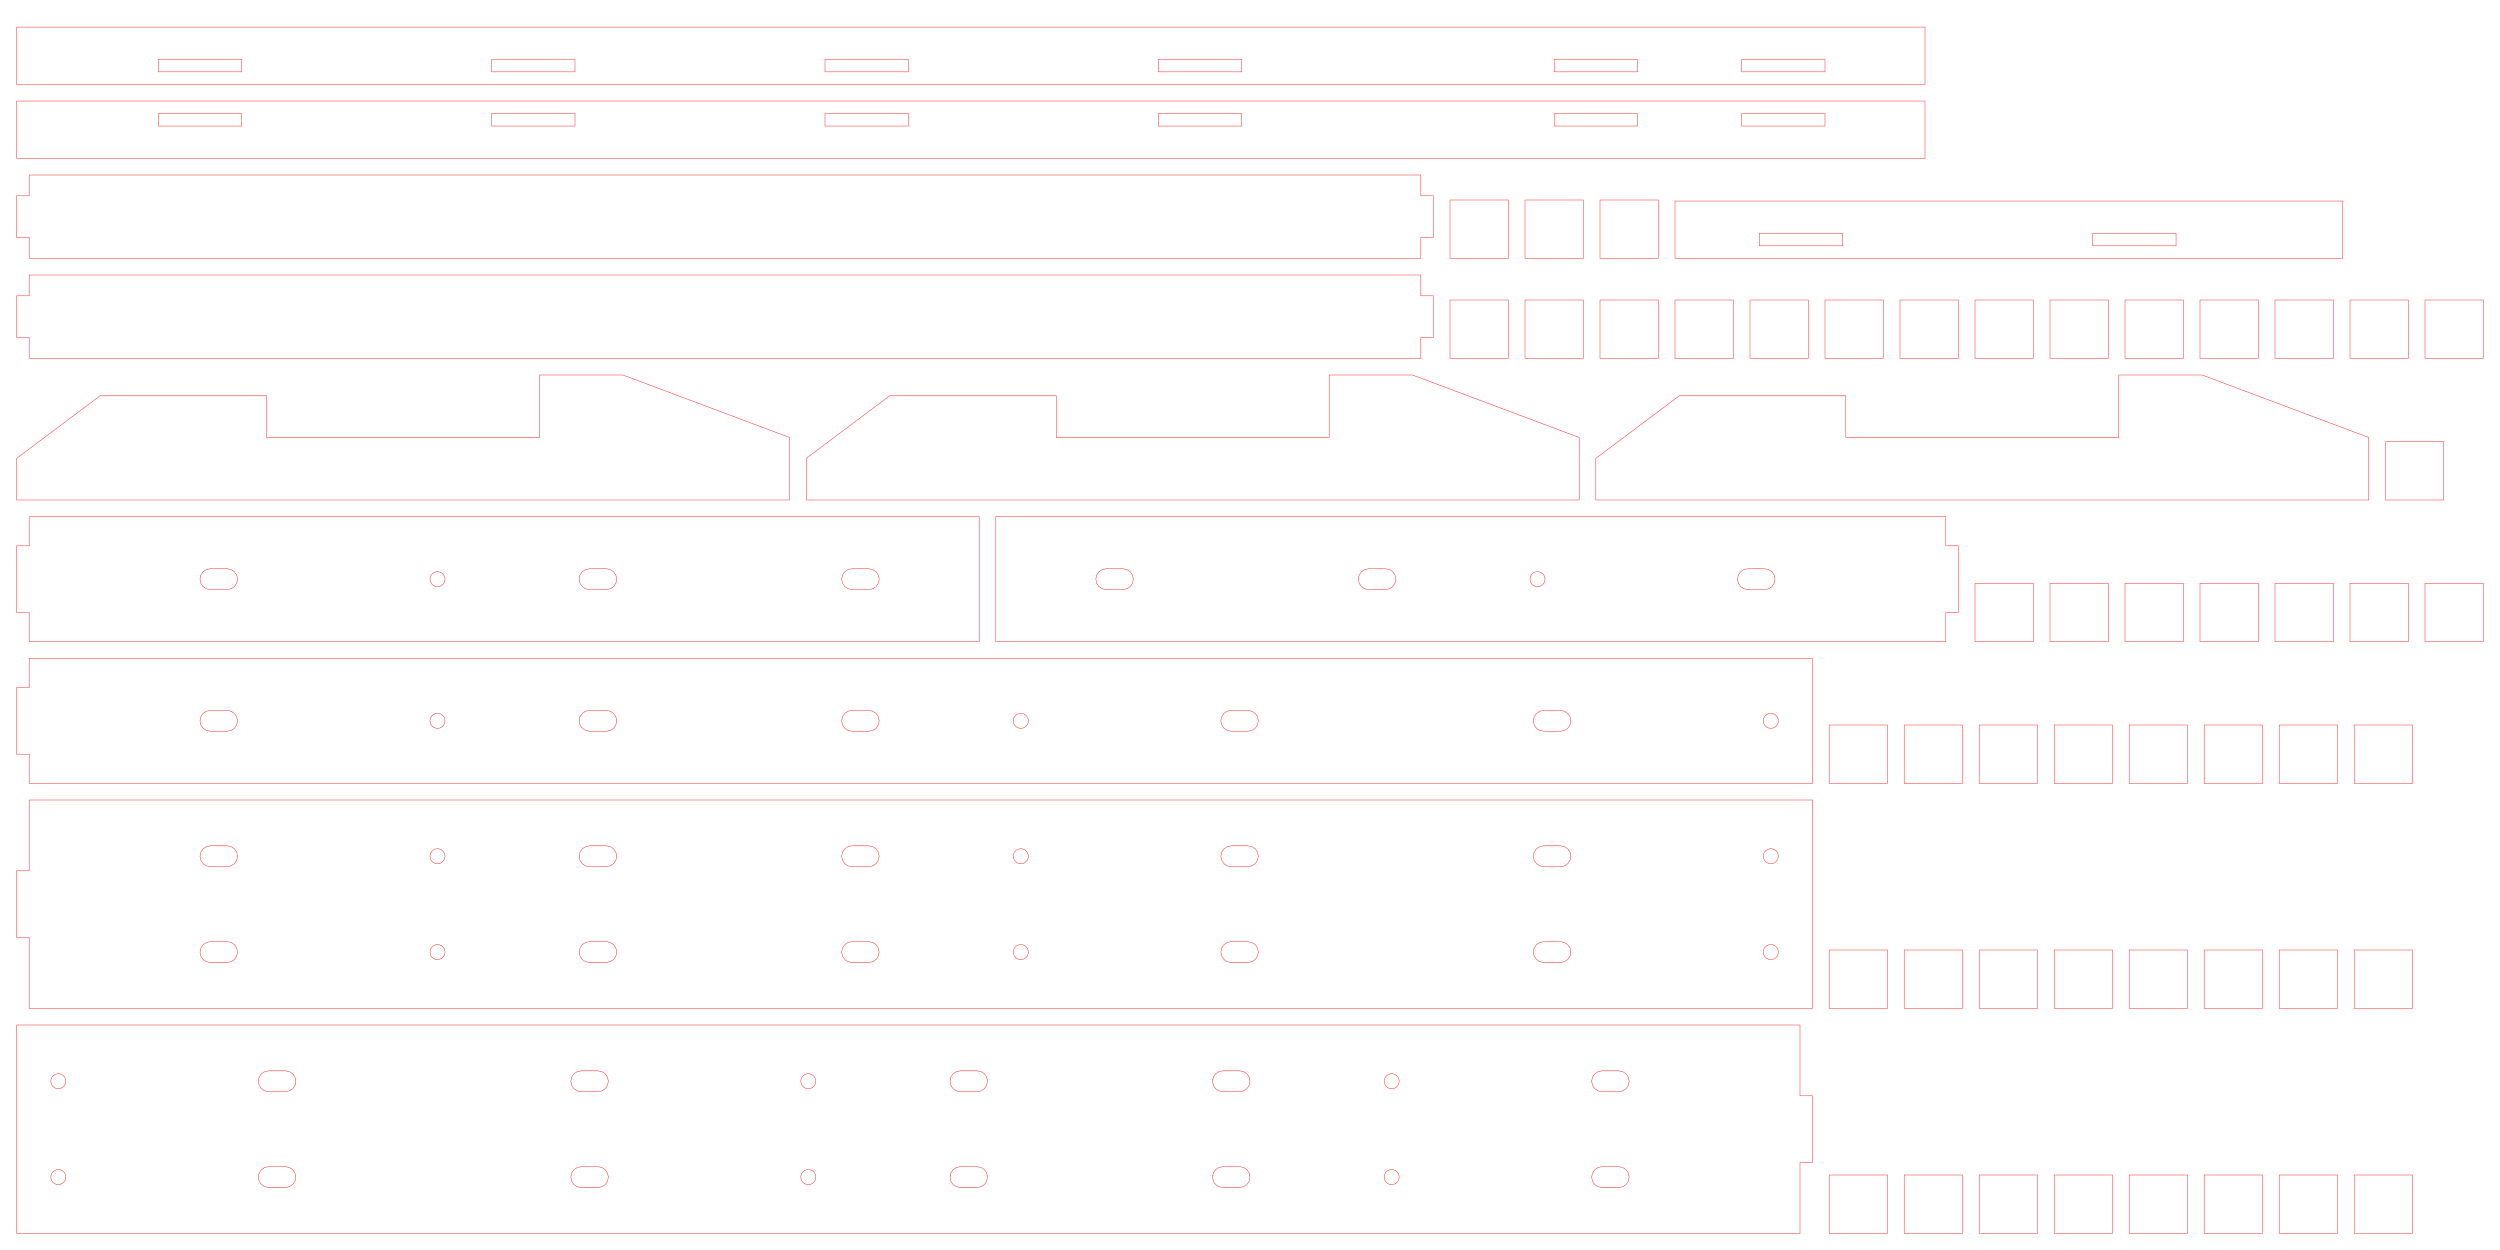
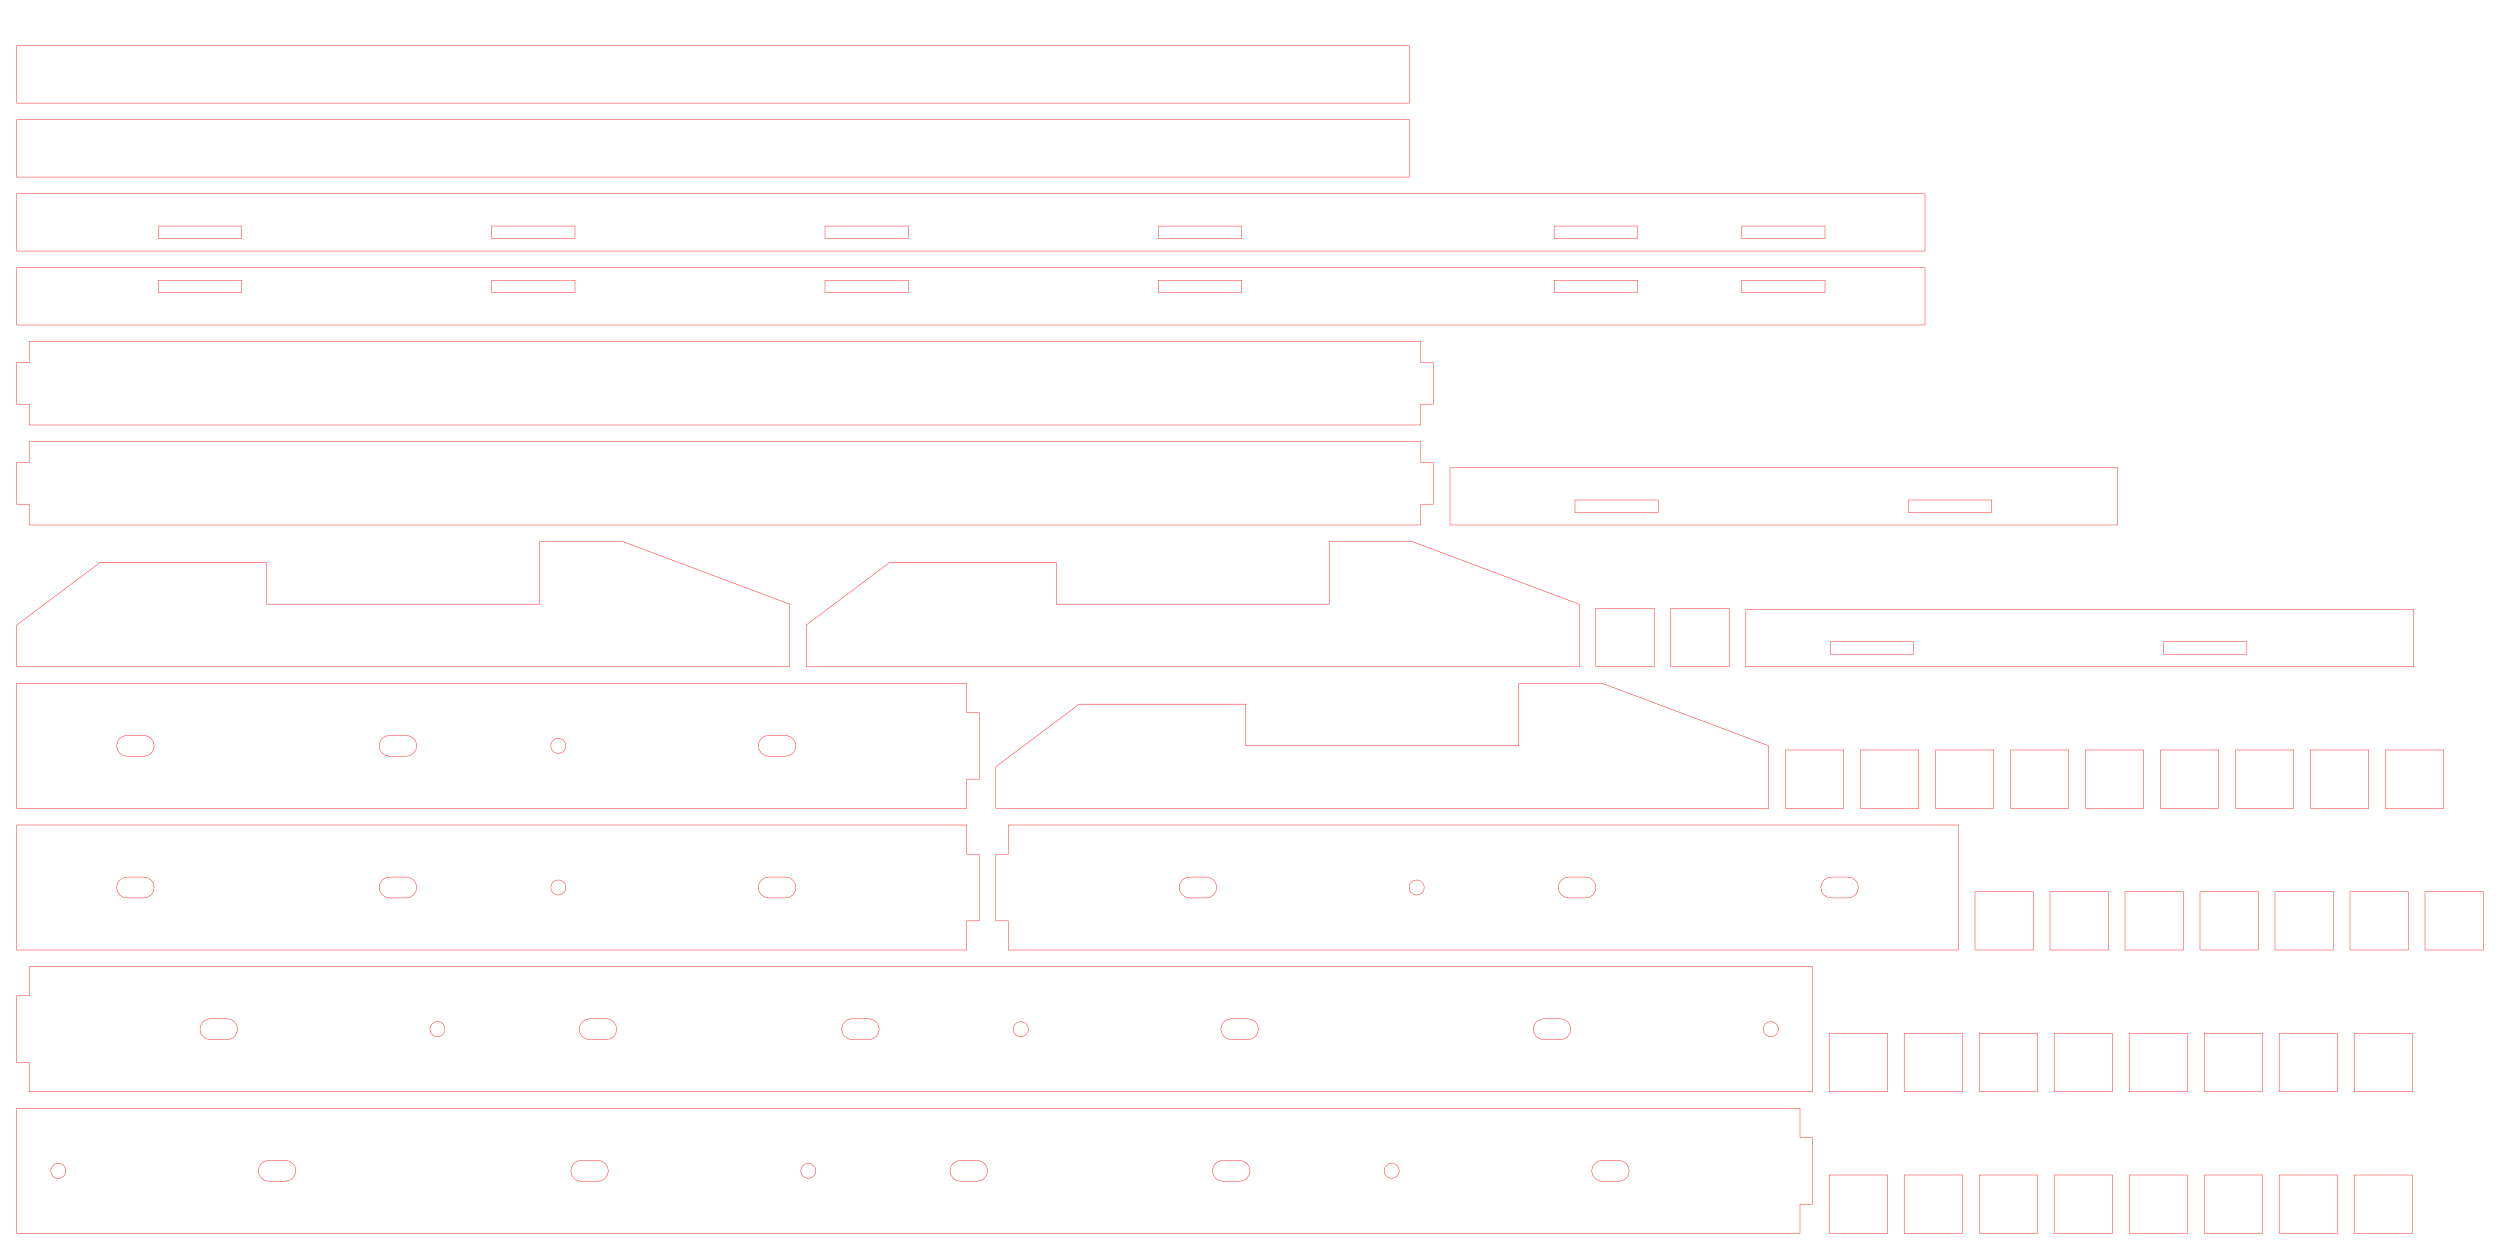
<svg xmlns="http://www.w3.org/2000/svg" width="600.000mm" height="300.000mm" viewBox="0 0 600.000 300.000">
-   <polygon points="432.00,296.00 432.00,279.00 435.00,279.00 435.00,263.00 432.00,263.00 432.00,246.00 4.00,246.00 4.00,296.00" fill="none" stroke="#ff0000" stroke-width="0.1" />
-   <polygon points="64.50,280.00 63.54,280.19 62.73,280.73 62.19,281.54 62.00,282.50 62.19,283.46 62.73,284.27 63.54,284.81 64.50,285.00 68.50,285.00 69.46,284.81 70.27,284.27 70.81,283.46 71.00,282.50 70.81,281.54 70.27,280.73 69.46,280.19 68.50,280.00" fill="none" stroke="#ff0000" stroke-width="0.1" />
-   <circle cx="14.00" cy="282.50" r="1.80" fill="none" stroke="#ff0000" stroke-width="0.1" />
-   <polygon points="64.50,257.00 63.54,257.19 62.73,257.73 62.19,258.54 62.00,259.50 62.19,260.46 62.73,261.27 63.54,261.81 64.50,262.00 68.50,262.00 69.46,261.81 70.27,261.27 70.81,260.46 71.00,259.50 70.81,258.54 70.27,257.73 69.46,257.19 68.50,257.00" fill="none" stroke="#ff0000" stroke-width="0.1" />
-   <circle cx="14.00" cy="259.50" r="1.80" fill="none" stroke="#ff0000" stroke-width="0.1" />
-   <polygon points="384.50,280.00 383.54,280.19 382.73,280.73 382.19,281.54 382.00,282.50 382.19,283.46 382.73,284.27 383.54,284.81 384.50,285.00 388.50,285.00 389.46,284.81 390.27,284.27 390.81,283.46 391.00,282.50 390.81,281.54 390.27,280.73 389.46,280.19 388.50,280.00" fill="none" stroke="#ff0000" stroke-width="0.1" />
-   <polygon points="139.50,280.00 138.54,280.19 137.73,280.73 137.19,281.54 137.00,282.50 137.19,283.46 137.73,284.27 138.54,284.81 139.50,285.00 143.50,285.00 144.46,284.81 145.27,284.27 145.81,283.46 146.00,282.50 145.81,281.54 145.27,280.73 144.46,280.19 143.50,280.00" fill="none" stroke="#ff0000" stroke-width="0.1" />
-   <polygon points="293.50,280.00 292.54,280.19 291.73,280.73 291.19,281.54 291.00,282.50 291.19,283.46 291.73,284.27 292.54,284.81 293.50,285.00 297.50,285.00 298.46,284.81 299.27,284.27 299.81,283.46 300.00,282.50 299.81,281.54 299.27,280.73 298.46,280.19 297.50,280.00" fill="none" stroke="#ff0000" stroke-width="0.1" />
-   <polygon points="230.50,280.00 229.54,280.19 228.73,280.73 228.19,281.54 228.00,282.50 228.19,283.46 228.73,284.27 229.54,284.81 230.50,285.00 234.50,285.00 235.46,284.81 236.27,284.27 236.81,283.46 237.00,282.50 236.81,281.54 236.27,280.73 235.46,280.19 234.50,280.00" fill="none" stroke="#ff0000" stroke-width="0.1" />
-   <circle cx="334.00" cy="282.50" r="1.80" fill="none" stroke="#ff0000" stroke-width="0.1" />
-   <circle cx="194.00" cy="282.50" r="1.80" fill="none" stroke="#ff0000" stroke-width="0.1" />
-   <polygon points="384.50,257.00 383.54,257.19 382.73,257.73 382.19,258.54 382.00,259.50 382.19,260.46 382.73,261.27 383.54,261.81 384.50,262.00 388.50,262.00 389.46,261.81 390.27,261.27 390.81,260.46 391.00,259.50 390.81,258.54 390.27,257.73 389.46,257.19 388.50,257.00" fill="none" stroke="#ff0000" stroke-width="0.1" />
-   <polygon points="139.50,257.00 138.54,257.19 137.73,257.73 137.19,258.54 137.00,259.50 137.19,260.46 137.73,261.27 138.54,261.81 139.50,262.00 143.50,262.00 144.46,261.81 145.27,261.27 145.81,260.46 146.00,259.50 145.81,258.54 145.27,257.73 144.46,257.19 143.50,257.00" fill="none" stroke="#ff0000" stroke-width="0.1" />
-   <polygon points="293.50,257.00 292.54,257.19 291.73,257.73 291.19,258.54 291.00,259.50 291.19,260.46 291.73,261.27 292.54,261.81 293.50,262.00 297.50,262.00 298.46,261.81 299.27,261.27 299.81,260.46 300.00,259.50 299.81,258.54 299.27,257.73 298.46,257.19 297.50,257.00" fill="none" stroke="#ff0000" stroke-width="0.1" />
-   <polygon points="230.50,257.00 229.54,257.19 228.73,257.73 228.19,258.54 228.00,259.50 228.19,260.46 228.73,261.27 229.54,261.81 230.50,262.00 234.50,262.00 235.46,261.81 236.27,261.27 236.81,260.46 237.00,259.50 236.81,258.54 236.27,257.73 235.46,257.19 234.50,257.00" fill="none" stroke="#ff0000" stroke-width="0.1" />
-   <circle cx="334.00" cy="259.50" r="1.80" fill="none" stroke="#ff0000" stroke-width="0.1" />
-   <circle cx="194.00" cy="259.50" r="1.80" fill="none" stroke="#ff0000" stroke-width="0.1" />
-   <polygon points="435.00,242.00 435.00,192.00 7.00,192.00 7.00,209.00 4.00,209.00 4.00,225.00 7.00,225.00 7.00,242.00" fill="none" stroke="#ff0000" stroke-width="0.1" />
-   <polygon points="295.50,226.00 294.54,226.19 293.73,226.73 293.19,227.54 293.00,228.50 293.19,229.46 293.73,230.27 294.54,230.81 295.50,231.00 299.50,231.00 300.46,230.81 301.27,230.27 301.81,229.46 302.00,228.50 301.81,227.54 301.27,226.73 300.46,226.19 299.50,226.00" fill="none" stroke="#ff0000" stroke-width="0.1" />
-   <polygon points="50.50,226.00 49.54,226.19 48.73,226.73 48.19,227.54 48.00,228.50 48.19,229.46 48.73,230.27 49.54,230.81 50.50,231.00 54.50,231.00 55.46,230.81 56.27,230.27 56.81,229.46 57.00,228.50 56.81,227.54 56.27,226.73 55.46,226.19 54.50,226.00" fill="none" stroke="#ff0000" stroke-width="0.1" />
-   <polygon points="204.50,226.00 203.54,226.19 202.73,226.73 202.19,227.54 202.00,228.50 202.19,229.46 202.73,230.27 203.54,230.81 204.50,231.00 208.50,231.00 209.46,230.81 210.27,230.27 210.81,229.46 211.00,228.50 210.81,227.54 210.27,226.73 209.46,226.19 208.50,226.00" fill="none" stroke="#ff0000" stroke-width="0.1" />
-   <polygon points="141.50,226.00 140.54,226.19 139.73,226.73 139.19,227.54 139.00,228.50 139.19,229.46 139.73,230.27 140.54,230.81 141.50,231.00 145.50,231.00 146.46,230.81 147.27,230.27 147.81,229.46 148.00,228.50 147.81,227.54 147.27,226.73 146.46,226.19 145.50,226.00" fill="none" stroke="#ff0000" stroke-width="0.1" />
-   <circle cx="245.00" cy="228.50" r="1.80" fill="none" stroke="#ff0000" stroke-width="0.1" />
-   <circle cx="105.00" cy="228.50" r="1.80" fill="none" stroke="#ff0000" stroke-width="0.1" />
-   <polygon points="295.50,203.00 294.54,203.19 293.73,203.73 293.19,204.54 293.00,205.50 293.19,206.46 293.73,207.27 294.54,207.81 295.50,208.00 299.50,208.00 300.46,207.81 301.27,207.27 301.81,206.46 302.00,205.50 301.81,204.54 301.27,203.73 300.46,203.19 299.50,203.00" fill="none" stroke="#ff0000" stroke-width="0.1" />
-   <polygon points="50.50,203.00 49.54,203.19 48.73,203.73 48.19,204.54 48.00,205.50 48.19,206.46 48.73,207.27 49.54,207.81 50.50,208.00 54.50,208.00 55.46,207.81 56.27,207.27 56.81,206.46 57.00,205.50 56.81,204.54 56.27,203.73 55.46,203.19 54.50,203.00" fill="none" stroke="#ff0000" stroke-width="0.1" />
-   <polygon points="204.50,203.00 203.54,203.19 202.73,203.73 202.19,204.54 202.00,205.50 202.19,206.46 202.73,207.27 203.54,207.81 204.50,208.00 208.50,208.00 209.46,207.81 210.27,207.27 210.81,206.46 211.00,205.50 210.81,204.54 210.27,203.73 209.46,203.19 208.50,203.00" fill="none" stroke="#ff0000" stroke-width="0.1" />
-   <polygon points="141.50,203.00 140.54,203.19 139.73,203.73 139.19,204.54 139.00,205.50 139.19,206.46 139.73,207.27 140.54,207.81 141.50,208.00 145.50,208.00 146.46,207.81 147.27,207.27 147.81,206.46 148.00,205.50 147.81,204.54 147.27,203.73 146.46,203.19 145.50,203.00" fill="none" stroke="#ff0000" stroke-width="0.1" />
-   <circle cx="245.00" cy="205.50" r="1.80" fill="none" stroke="#ff0000" stroke-width="0.1" />
-   <circle cx="105.00" cy="205.50" r="1.80" fill="none" stroke="#ff0000" stroke-width="0.1" />
-   <polygon points="370.50,226.00 369.54,226.19 368.73,226.73 368.19,227.54 368.00,228.50 368.19,229.46 368.73,230.27 369.54,230.81 370.50,231.00 374.50,231.00 375.46,230.81 376.27,230.27 376.81,229.46 377.00,228.50 376.81,227.54 376.27,226.73 375.46,226.19 374.50,226.00" fill="none" stroke="#ff0000" stroke-width="0.1" />
-   <circle cx="425.00" cy="228.50" r="1.80" fill="none" stroke="#ff0000" stroke-width="0.1" />
-   <polygon points="370.50,203.00 369.54,203.19 368.73,203.73 368.19,204.54 368.00,205.50 368.19,206.46 368.73,207.27 369.54,207.81 370.50,208.00 374.50,208.00 375.46,207.81 376.27,207.27 376.81,206.46 377.00,205.50 376.81,204.54 376.27,203.73 375.46,203.19 374.50,203.00" fill="none" stroke="#ff0000" stroke-width="0.1" />
-   <circle cx="425.00" cy="205.50" r="1.80" fill="none" stroke="#ff0000" stroke-width="0.1" />
-   <polygon points="435.00,188.00 435.00,158.00 7.00,158.00 7.00,165.00 4.00,165.00 4.00,181.00 7.00,181.00 7.00,188.00" fill="none" stroke="#ff0000" stroke-width="0.1" />
-   <polygon points="295.50,170.50 294.54,170.69 293.73,171.23 293.19,172.04 293.00,173.00 293.19,173.96 293.73,174.77 294.54,175.31 295.50,175.50 299.50,175.50 300.46,175.31 301.27,174.77 301.81,173.96 302.00,173.00 301.81,172.04 301.27,171.23 300.46,170.69 299.50,170.50" fill="none" stroke="#ff0000" stroke-width="0.1" />
-   <polygon points="50.50,170.50 49.54,170.69 48.73,171.23 48.19,172.04 48.00,173.00 48.19,173.96 48.73,174.77 49.54,175.31 50.50,175.50 54.50,175.50 55.46,175.31 56.27,174.77 56.81,173.96 57.00,173.00 56.81,172.04 56.27,171.23 55.46,170.69 54.50,170.50" fill="none" stroke="#ff0000" stroke-width="0.1" />
-   <polygon points="204.50,170.50 203.54,170.69 202.73,171.23 202.19,172.04 202.00,173.00 202.19,173.96 202.73,174.77 203.54,175.31 204.50,175.50 208.50,175.50 209.46,175.31 210.27,174.77 210.81,173.96 211.00,173.00 210.81,172.04 210.27,171.23 209.46,170.69 208.50,170.50" fill="none" stroke="#ff0000" stroke-width="0.1" />
-   <polygon points="141.50,170.50 140.54,170.69 139.73,171.23 139.19,172.04 139.00,173.00 139.19,173.96 139.73,174.77 140.54,175.31 141.50,175.50 145.50,175.50 146.46,175.31 147.27,174.77 147.81,173.96 148.00,173.00 147.81,172.04 147.27,171.23 146.46,170.69 145.50,170.50" fill="none" stroke="#ff0000" stroke-width="0.1" />
-   <circle cx="245.00" cy="173.00" r="1.80" fill="none" stroke="#ff0000" stroke-width="0.1" />
-   <circle cx="105.00" cy="173.00" r="1.80" fill="none" stroke="#ff0000" stroke-width="0.1" />
-   <polygon points="370.50,170.50 369.54,170.69 368.73,171.23 368.19,172.04 368.00,173.00 368.19,173.96 368.73,174.77 369.54,175.31 370.50,175.50 374.50,175.50 375.46,175.31 376.27,174.77 376.81,173.96 377.00,173.00 376.81,172.04 376.27,171.23 375.46,170.69 374.50,170.50" fill="none" stroke="#ff0000" stroke-width="0.1" />
-   <circle cx="425.00" cy="173.00" r="1.80" fill="none" stroke="#ff0000" stroke-width="0.1" />
-   <polygon points="235.00,154.00 235.00,124.00 7.00,124.00 7.00,131.00 4.00,131.00 4.00,147.00 7.00,147.00 7.00,154.00" fill="none" stroke="#ff0000" stroke-width="0.1" />
-   <polygon points="50.50,136.50 49.54,136.69 48.73,137.23 48.19,138.04 48.00,139.00 48.19,139.96 48.73,140.77 49.54,141.31 50.50,141.50 54.50,141.50 55.46,141.31 56.27,140.77 56.81,139.96 57.00,139.00 56.81,138.04 56.27,137.23 55.46,136.69 54.50,136.50" fill="none" stroke="#ff0000" stroke-width="0.1" />
-   <polygon points="204.50,136.50 203.54,136.69 202.73,137.23 202.19,138.04 202.00,139.00 202.19,139.96 202.73,140.77 203.54,141.31 204.50,141.50 208.50,141.50 209.46,141.31 210.27,140.77 210.81,139.96 211.00,139.00 210.81,138.04 210.27,137.23 209.46,136.69 208.50,136.50" fill="none" stroke="#ff0000" stroke-width="0.1" />
-   <polygon points="141.50,136.50 140.54,136.69 139.73,137.23 139.19,138.04 139.00,139.00 139.19,139.96 139.73,140.77 140.54,141.31 141.50,141.50 145.50,141.50 146.46,141.31 147.27,140.77 147.81,139.96 148.00,139.00 147.81,138.04 147.27,137.23 146.46,136.69 145.50,136.50" fill="none" stroke="#ff0000" stroke-width="0.1" />
-   <circle cx="105.00" cy="139.00" r="1.80" fill="none" stroke="#ff0000" stroke-width="0.1" />
-   <polygon points="467.00,154.00 467.00,147.00 470.00,147.00 470.00,131.00 467.00,131.00 467.00,124.00 239.00,124.00 239.00,154.00" fill="none" stroke="#ff0000" stroke-width="0.1" />
-   <polygon points="419.50,136.50 418.54,136.69 417.73,137.23 417.19,138.04 417.00,139.00 417.19,139.96 417.73,140.77 418.54,141.31 419.50,141.50 423.50,141.50 424.46,141.31 425.27,140.77 425.81,139.96 426.00,139.00 425.81,138.04 425.27,137.23 424.46,136.69 423.50,136.50" fill="none" stroke="#ff0000" stroke-width="0.1" />
-   <polygon points="328.50,136.50 327.54,136.69 326.73,137.23 326.19,138.04 326.00,139.00 326.19,139.96 326.73,140.77 327.54,141.31 328.50,141.50 332.50,141.50 333.46,141.31 334.27,140.77 334.81,139.96 335.00,139.00 334.81,138.04 334.27,137.23 333.46,136.69 332.50,136.50" fill="none" stroke="#ff0000" stroke-width="0.1" />
-   <polygon points="265.50,136.50 264.54,136.69 263.73,137.23 263.19,138.04 263.00,139.00 263.19,139.96 263.73,140.77 264.54,141.31 265.50,141.50 269.50,141.50 270.46,141.31 271.27,140.77 271.81,139.96 272.00,139.00 271.81,138.04 271.27,137.23 270.46,136.69 269.50,136.50" fill="none" stroke="#ff0000" stroke-width="0.1" />
-   <circle cx="369.00" cy="139.00" r="1.80" fill="none" stroke="#ff0000" stroke-width="0.1" />
-   <polygon points="4.00,120.00 189.50,120.00 189.50,105.00 149.50,90.00 129.50,90.00 129.50,105.00 64.00,105.00 64.00,95.00 24.00,95.00 4.00,110.00" fill="none" stroke="#ff0000" stroke-width="0.1" />
-   <polygon points="193.50,120.00 379.00,120.00 379.00,105.00 339.00,90.00 319.00,90.00 319.00,105.00 253.50,105.00 253.50,95.00 213.50,95.00 193.50,110.00" fill="none" stroke="#ff0000" stroke-width="0.1" />
-   <polygon points="383.00,120.00 568.50,120.00 568.50,105.00 528.50,90.00 508.50,90.00 508.50,105.00 443.00,105.00 443.00,95.00 403.00,95.00 383.00,110.00" fill="none" stroke="#ff0000" stroke-width="0.1" />
-   <polygon points="7.00,86.00 341.00,86.00 341.00,81.00 344.00,81.00 344.00,71.00 341.00,71.00 341.00,66.00 7.00,66.00 7.00,71.00 4.00,71.00 4.00,81.00 7.00,81.00" fill="none" stroke="#ff0000" stroke-width="0.1" />
-   <polygon points="7.00,62.00 341.00,62.00 341.00,57.00 344.00,57.00 344.00,47.00 341.00,47.00 341.00,42.00 7.00,42.00 7.00,47.00 4.00,47.00 4.00,57.00 7.00,57.00" fill="none" stroke="#ff0000" stroke-width="0.1" />
+   <polygon points="432.00,296.00 432.00,289.00 435.00,289.00 435.00,273.00 432.00,273.00 432.00,266.00 4.00,266.00 4.00,296.00" fill="none" stroke="#ff0000" stroke-width="0.1" />
+   <polygon points="64.50,278.50 63.54,278.69 62.73,279.23 62.19,280.04 62.00,281.00 62.19,281.96 62.73,282.77 63.54,283.31 64.50,283.50 68.50,283.50 69.46,283.31 70.27,282.77 70.81,281.96 71.00,281.00 70.81,280.04 70.27,279.23 69.46,278.69 68.50,278.50" fill="none" stroke="#ff0000" stroke-width="0.1" />
+   <circle cx="14.00" cy="281.00" r="1.80" fill="none" stroke="#ff0000" stroke-width="0.1" />
+   <polygon points="384.50,278.50 383.54,278.69 382.73,279.23 382.19,280.04 382.00,281.00 382.19,281.96 382.73,282.77 383.54,283.31 384.50,283.50 388.50,283.50 389.46,283.31 390.27,282.77 390.81,281.96 391.00,281.00 390.81,280.04 390.27,279.23 389.46,278.69 388.50,278.50" fill="none" stroke="#ff0000" stroke-width="0.1" />
+   <polygon points="139.50,278.50 138.54,278.69 137.73,279.23 137.19,280.04 137.00,281.00 137.19,281.96 137.73,282.77 138.54,283.31 139.50,283.50 143.50,283.50 144.46,283.31 145.27,282.77 145.81,281.96 146.00,281.00 145.81,280.04 145.27,279.23 144.46,278.69 143.50,278.50" fill="none" stroke="#ff0000" stroke-width="0.1" />
+   <polygon points="293.50,278.50 292.54,278.69 291.73,279.23 291.19,280.04 291.00,281.00 291.19,281.96 291.73,282.77 292.54,283.31 293.50,283.50 297.50,283.50 298.46,283.31 299.27,282.77 299.81,281.96 300.00,281.00 299.81,280.04 299.27,279.23 298.46,278.69 297.50,278.50" fill="none" stroke="#ff0000" stroke-width="0.1" />
+   <polygon points="230.50,278.50 229.54,278.69 228.73,279.23 228.19,280.04 228.00,281.00 228.19,281.96 228.73,282.77 229.54,283.31 230.50,283.50 234.50,283.50 235.46,283.31 236.27,282.77 236.81,281.96 237.00,281.00 236.81,280.04 236.27,279.23 235.46,278.69 234.50,278.50" fill="none" stroke="#ff0000" stroke-width="0.1" />
+   <circle cx="334.00" cy="281.00" r="1.80" fill="none" stroke="#ff0000" stroke-width="0.1" />
+   <circle cx="194.00" cy="281.00" r="1.80" fill="none" stroke="#ff0000" stroke-width="0.1" />
+   <polygon points="435.00,262.00 435.00,232.00 7.00,232.00 7.00,239.00 4.00,239.00 4.00,255.00 7.00,255.00 7.00,262.00" fill="none" stroke="#ff0000" stroke-width="0.1" />
+   <polygon points="295.50,244.50 294.54,244.69 293.73,245.23 293.19,246.04 293.00,247.00 293.19,247.96 293.73,248.77 294.54,249.31 295.50,249.50 299.50,249.50 300.46,249.31 301.27,248.77 301.81,247.96 302.00,247.00 301.81,246.04 301.27,245.23 300.46,244.69 299.50,244.50" fill="none" stroke="#ff0000" stroke-width="0.1" />
+   <polygon points="50.50,244.50 49.54,244.69 48.73,245.23 48.19,246.04 48.00,247.00 48.19,247.96 48.73,248.77 49.54,249.31 50.50,249.50 54.50,249.50 55.46,249.31 56.27,248.77 56.81,247.96 57.00,247.00 56.81,246.04 56.27,245.23 55.46,244.69 54.50,244.50" fill="none" stroke="#ff0000" stroke-width="0.1" />
+   <polygon points="204.50,244.50 203.54,244.69 202.73,245.23 202.19,246.04 202.00,247.00 202.19,247.96 202.73,248.77 203.54,249.31 204.50,249.50 208.50,249.50 209.46,249.31 210.27,248.77 210.81,247.96 211.00,247.00 210.81,246.04 210.27,245.23 209.46,244.69 208.50,244.50" fill="none" stroke="#ff0000" stroke-width="0.1" />
+   <polygon points="141.50,244.50 140.54,244.69 139.73,245.23 139.19,246.04 139.00,247.00 139.19,247.96 139.73,248.77 140.54,249.31 141.50,249.50 145.50,249.50 146.46,249.31 147.27,248.77 147.81,247.96 148.00,247.00 147.81,246.04 147.27,245.23 146.46,244.69 145.50,244.50" fill="none" stroke="#ff0000" stroke-width="0.1" />
+   <circle cx="245.00" cy="247.00" r="1.80" fill="none" stroke="#ff0000" stroke-width="0.1" />
+   <circle cx="105.00" cy="247.00" r="1.80" fill="none" stroke="#ff0000" stroke-width="0.1" />
+   <polygon points="370.50,244.50 369.54,244.69 368.73,245.23 368.19,246.04 368.00,247.00 368.19,247.96 368.73,248.77 369.54,249.31 370.50,249.50 374.50,249.50 375.46,249.31 376.27,248.77 376.81,247.96 377.00,247.00 376.81,246.04 376.27,245.23 375.46,244.69 374.50,244.50" fill="none" stroke="#ff0000" stroke-width="0.1" />
+   <circle cx="425.00" cy="247.00" r="1.80" fill="none" stroke="#ff0000" stroke-width="0.1" />
+   <polygon points="232.00,228.00 232.00,221.00 235.00,221.00 235.00,205.00 232.00,205.00 232.00,198.00 4.00,198.00 4.00,228.00" fill="none" stroke="#ff0000" stroke-width="0.1" />
+   <polygon points="184.50,210.50 183.54,210.69 182.73,211.23 182.19,212.04 182.00,213.00 182.19,213.96 182.73,214.77 183.54,215.31 184.50,215.50 188.50,215.50 189.46,215.31 190.27,214.77 190.81,213.96 191.00,213.00 190.81,212.04 190.27,211.23 189.46,210.69 188.50,210.50" fill="none" stroke="#ff0000" stroke-width="0.1" />
+   <polygon points="93.50,210.50 92.54,210.69 91.73,211.23 91.19,212.04 91.00,213.00 91.19,213.96 91.73,214.77 92.54,215.31 93.50,215.50 97.50,215.50 98.46,215.31 99.27,214.77 99.81,213.96 100.00,213.00 99.81,212.04 99.27,211.23 98.46,210.69 97.50,210.50" fill="none" stroke="#ff0000" stroke-width="0.1" />
+   <polygon points="30.50,210.50 29.54,210.69 28.73,211.23 28.19,212.04 28.00,213.00 28.19,213.96 28.73,214.77 29.54,215.31 30.50,215.50 34.50,215.50 35.46,215.31 36.27,214.77 36.81,213.96 37.00,213.00 36.81,212.04 36.27,211.23 35.46,210.69 34.50,210.50" fill="none" stroke="#ff0000" stroke-width="0.1" />
+   <circle cx="134.00" cy="213.00" r="1.80" fill="none" stroke="#ff0000" stroke-width="0.1" />
+   <polygon points="470.00,228.00 470.00,198.00 242.00,198.00 242.00,205.00 239.00,205.00 239.00,221.00 242.00,221.00 242.00,228.00" fill="none" stroke="#ff0000" stroke-width="0.1" />
+   <polygon points="285.50,210.50 284.54,210.69 283.73,211.23 283.19,212.04 283.00,213.00 283.19,213.96 283.73,214.77 284.54,215.31 285.50,215.50 289.50,215.50 290.46,215.31 291.27,214.77 291.81,213.96 292.00,213.00 291.81,212.04 291.27,211.23 290.46,210.69 289.50,210.50" fill="none" stroke="#ff0000" stroke-width="0.1" />
+   <polygon points="439.50,210.50 438.54,210.69 437.73,211.23 437.19,212.04 437.00,213.00 437.19,213.96 437.73,214.77 438.54,215.31 439.50,215.50 443.50,215.50 444.46,215.31 445.27,214.77 445.81,213.96 446.00,213.00 445.81,212.04 445.27,211.23 444.46,210.69 443.50,210.50" fill="none" stroke="#ff0000" stroke-width="0.1" />
+   <polygon points="376.50,210.50 375.54,210.69 374.73,211.23 374.19,212.04 374.00,213.00 374.19,213.96 374.73,214.77 375.54,215.31 376.50,215.50 380.50,215.50 381.46,215.31 382.27,214.77 382.81,213.96 383.00,213.00 382.81,212.04 382.27,211.23 381.46,210.69 380.50,210.50" fill="none" stroke="#ff0000" stroke-width="0.1" />
+   <circle cx="340.00" cy="213.00" r="1.80" fill="none" stroke="#ff0000" stroke-width="0.1" />
+   <polygon points="232.00,194.00 232.00,187.00 235.00,187.00 235.00,171.00 232.00,171.00 232.00,164.00 4.00,164.00 4.00,194.00" fill="none" stroke="#ff0000" stroke-width="0.1" />
+   <polygon points="184.50,176.50 183.54,176.69 182.73,177.23 182.19,178.04 182.00,179.00 182.19,179.96 182.73,180.77 183.54,181.31 184.50,181.50 188.50,181.50 189.46,181.31 190.27,180.77 190.81,179.96 191.00,179.00 190.81,178.04 190.27,177.23 189.46,176.69 188.50,176.50" fill="none" stroke="#ff0000" stroke-width="0.1" />
+   <polygon points="93.50,176.50 92.54,176.69 91.73,177.23 91.19,178.04 91.00,179.00 91.19,179.96 91.73,180.77 92.54,181.31 93.50,181.50 97.50,181.50 98.46,181.31 99.27,180.77 99.81,179.96 100.00,179.00 99.81,178.04 99.27,177.23 98.46,176.69 97.50,176.50" fill="none" stroke="#ff0000" stroke-width="0.1" />
+   <polygon points="30.50,176.50 29.54,176.69 28.73,177.23 28.19,178.04 28.00,179.00 28.19,179.96 28.73,180.77 29.54,181.31 30.50,181.50 34.50,181.50 35.46,181.31 36.27,180.77 36.81,179.96 37.00,179.00 36.81,178.04 36.27,177.23 35.46,176.69 34.50,176.50" fill="none" stroke="#ff0000" stroke-width="0.1" />
+   <circle cx="134.00" cy="179.00" r="1.80" fill="none" stroke="#ff0000" stroke-width="0.1" />
+   <polygon points="239.00,194.00 424.50,194.00 424.50,179.00 384.50,164.00 364.50,164.00 364.50,179.00 299.00,179.00 299.00,169.00 259.00,169.00 239.00,184.00" fill="none" stroke="#ff0000" stroke-width="0.1" />
+   <polygon points="4.00,160.00 189.50,160.00 189.50,145.00 149.50,130.00 129.50,130.00 129.50,145.00 64.00,145.00 64.00,135.00 24.00,135.00 4.00,150.00" fill="none" stroke="#ff0000" stroke-width="0.1" />
+   <polygon points="193.50,160.00 379.00,160.00 379.00,145.00 339.00,130.00 319.00,130.00 319.00,145.00 253.50,145.00 253.50,135.00 213.50,135.00 193.50,150.00" fill="none" stroke="#ff0000" stroke-width="0.1" />
+   <polygon points="7.00,126.00 341.00,126.00 341.00,121.00 344.00,121.00 344.00,111.00 341.00,111.00 341.00,106.00 7.00,106.00 7.00,111.00 4.00,111.00 4.00,121.00 7.00,121.00" fill="none" stroke="#ff0000" stroke-width="0.1" />
+   <polygon points="7.00,102.00 341.00,102.00 341.00,97.00 344.00,97.00 344.00,87.00 341.00,87.00 341.00,82.00 7.00,82.00 7.00,87.00 4.00,87.00 4.00,97.00 7.00,97.00" fill="none" stroke="#ff0000" stroke-width="0.1" />
  <polygon points="439.00,296.00 453.00,296.00 453.00,282.00 439.00,282.00" fill="none" stroke="#ff0000" stroke-width="0.1" />
  <polygon points="457.00,296.00 471.00,296.00 471.00,282.00 457.00,282.00" fill="none" stroke="#ff0000" stroke-width="0.1" />
  <polygon points="475.00,296.00 489.00,296.00 489.00,282.00 475.00,282.00" fill="none" stroke="#ff0000" stroke-width="0.1" />
  <polygon points="493.00,296.00 507.00,296.00 507.00,282.00 493.00,282.00" fill="none" stroke="#ff0000" stroke-width="0.1" />
  <polygon points="511.00,296.00 525.00,296.00 525.00,282.00 511.00,282.00" fill="none" stroke="#ff0000" stroke-width="0.1" />
  <polygon points="529.00,296.00 543.00,296.00 543.00,282.00 529.00,282.00" fill="none" stroke="#ff0000" stroke-width="0.1" />
  <polygon points="547.00,296.00 561.00,296.00 561.00,282.00 547.00,282.00" fill="none" stroke="#ff0000" stroke-width="0.1" />
  <polygon points="565.00,296.00 579.00,296.00 579.00,282.00 565.00,282.00" fill="none" stroke="#ff0000" stroke-width="0.1" />
-   <polygon points="439.00,242.00 453.00,242.00 453.00,228.00 439.00,228.00" fill="none" stroke="#ff0000" stroke-width="0.1" />
-   <polygon points="457.00,242.00 471.00,242.00 471.00,228.00 457.00,228.00" fill="none" stroke="#ff0000" stroke-width="0.1" />
-   <polygon points="475.00,242.00 489.00,242.00 489.00,228.00 475.00,228.00" fill="none" stroke="#ff0000" stroke-width="0.1" />
-   <polygon points="493.00,242.00 507.00,242.00 507.00,228.00 493.00,228.00" fill="none" stroke="#ff0000" stroke-width="0.1" />
-   <polygon points="511.00,242.00 525.00,242.00 525.00,228.00 511.00,228.00" fill="none" stroke="#ff0000" stroke-width="0.1" />
-   <polygon points="529.00,242.00 543.00,242.00 543.00,228.00 529.00,228.00" fill="none" stroke="#ff0000" stroke-width="0.1" />
-   <polygon points="547.00,242.00 561.00,242.00 561.00,228.00 547.00,228.00" fill="none" stroke="#ff0000" stroke-width="0.1" />
-   <polygon points="565.00,242.00 579.00,242.00 579.00,228.00 565.00,228.00" fill="none" stroke="#ff0000" stroke-width="0.1" />
-   <polygon points="439.00,188.00 453.00,188.00 453.00,174.00 439.00,174.00" fill="none" stroke="#ff0000" stroke-width="0.1" />
-   <polygon points="457.00,188.00 471.00,188.00 471.00,174.00 457.00,174.00" fill="none" stroke="#ff0000" stroke-width="0.1" />
-   <polygon points="475.00,188.00 489.00,188.00 489.00,174.00 475.00,174.00" fill="none" stroke="#ff0000" stroke-width="0.1" />
-   <polygon points="493.00,188.00 507.00,188.00 507.00,174.00 493.00,174.00" fill="none" stroke="#ff0000" stroke-width="0.1" />
-   <polygon points="511.00,188.00 525.00,188.00 525.00,174.00 511.00,174.00" fill="none" stroke="#ff0000" stroke-width="0.1" />
-   <polygon points="529.00,188.00 543.00,188.00 543.00,174.00 529.00,174.00" fill="none" stroke="#ff0000" stroke-width="0.1" />
-   <polygon points="547.00,188.00 561.00,188.00 561.00,174.00 547.00,174.00" fill="none" stroke="#ff0000" stroke-width="0.1" />
-   <polygon points="565.00,188.00 579.00,188.00 579.00,174.00 565.00,174.00" fill="none" stroke="#ff0000" stroke-width="0.1" />
-   <polygon points="474.00,154.00 488.00,154.00 488.00,140.00 474.00,140.00" fill="none" stroke="#ff0000" stroke-width="0.1" />
-   <polygon points="492.00,154.00 506.00,154.00 506.00,140.00 492.00,140.00" fill="none" stroke="#ff0000" stroke-width="0.1" />
-   <polygon points="510.00,154.00 524.00,154.00 524.00,140.00 510.00,140.00" fill="none" stroke="#ff0000" stroke-width="0.1" />
-   <polygon points="528.00,154.00 542.00,154.00 542.00,140.00 528.00,140.00" fill="none" stroke="#ff0000" stroke-width="0.1" />
-   <polygon points="546.00,154.00 560.00,154.00 560.00,140.00 546.00,140.00" fill="none" stroke="#ff0000" stroke-width="0.1" />
-   <polygon points="564.00,154.00 578.00,154.00 578.00,140.00 564.00,140.00" fill="none" stroke="#ff0000" stroke-width="0.1" />
-   <polygon points="582.00,154.00 596.00,154.00 596.00,140.00 582.00,140.00" fill="none" stroke="#ff0000" stroke-width="0.1" />
-   <polygon points="572.50,120.00 586.50,120.00 586.50,106.00 572.50,106.00" fill="none" stroke="#ff0000" stroke-width="0.1" />
-   <polygon points="348.00,86.00 362.00,86.00 362.00,72.00 348.00,72.00" fill="none" stroke="#ff0000" stroke-width="0.1" />
-   <polygon points="366.00,86.00 380.00,86.00 380.00,72.00 366.00,72.00" fill="none" stroke="#ff0000" stroke-width="0.1" />
-   <polygon points="384.00,86.00 398.00,86.00 398.00,72.00 384.00,72.00" fill="none" stroke="#ff0000" stroke-width="0.1" />
-   <polygon points="402.00,86.00 416.00,86.00 416.00,72.00 402.00,72.00" fill="none" stroke="#ff0000" stroke-width="0.1" />
-   <polygon points="420.00,86.00 434.00,86.00 434.00,72.00 420.00,72.00" fill="none" stroke="#ff0000" stroke-width="0.1" />
-   <polygon points="438.00,86.00 452.00,86.00 452.00,72.00 438.00,72.00" fill="none" stroke="#ff0000" stroke-width="0.1" />
-   <polygon points="456.00,86.00 470.00,86.00 470.00,72.00 456.00,72.00" fill="none" stroke="#ff0000" stroke-width="0.1" />
-   <polygon points="474.00,86.00 488.00,86.00 488.00,72.00 474.00,72.00" fill="none" stroke="#ff0000" stroke-width="0.1" />
-   <polygon points="492.00,86.00 506.00,86.00 506.00,72.00 492.00,72.00" fill="none" stroke="#ff0000" stroke-width="0.1" />
-   <polygon points="510.00,86.00 524.00,86.00 524.00,72.00 510.00,72.00" fill="none" stroke="#ff0000" stroke-width="0.1" />
-   <polygon points="528.00,86.00 542.00,86.00 542.00,72.00 528.00,72.00" fill="none" stroke="#ff0000" stroke-width="0.1" />
-   <polygon points="546.00,86.00 560.00,86.00 560.00,72.00 546.00,72.00" fill="none" stroke="#ff0000" stroke-width="0.1" />
-   <polygon points="564.00,86.00 578.00,86.00 578.00,72.00 564.00,72.00" fill="none" stroke="#ff0000" stroke-width="0.1" />
-   <polygon points="582.00,86.00 596.00,86.00 596.00,72.00 582.00,72.00" fill="none" stroke="#ff0000" stroke-width="0.1" />
-   <polygon points="348.00,62.00 362.00,62.00 362.00,48.00 348.00,48.00" fill="none" stroke="#ff0000" stroke-width="0.1" />
-   <polygon points="366.00,62.00 380.00,62.00 380.00,48.00 366.00,48.00" fill="none" stroke="#ff0000" stroke-width="0.1" />
-   <polygon points="384.00,62.00 398.00,62.00 398.00,48.00 384.00,48.00" fill="none" stroke="#ff0000" stroke-width="0.1" />
-   <polygon points="4.00,38.00 462.00,38.00 462.00,24.25 4.00,24.25" fill="none" stroke="#ff0000" stroke-width="0.1" />
-   <polygon points="38.00,30.25 58.00,30.25 58.00,27.25 38.00,27.25" fill="none" stroke="#ff0000" stroke-width="0.1" />
-   <polygon points="118.00,30.25 138.00,30.25 138.00,27.25 118.00,27.25" fill="none" stroke="#ff0000" stroke-width="0.1" />
-   <polygon points="198.00,30.25 218.00,30.25 218.00,27.25 198.00,27.25" fill="none" stroke="#ff0000" stroke-width="0.1" />
-   <polygon points="278.00,30.25 298.00,30.25 298.00,27.25 278.00,27.25" fill="none" stroke="#ff0000" stroke-width="0.1" />
-   <polygon points="373.00,30.25 393.00,30.25 393.00,27.25 373.00,27.25" fill="none" stroke="#ff0000" stroke-width="0.1" />
-   <polygon points="418.00,30.25 438.00,30.25 438.00,27.25 418.00,27.25" fill="none" stroke="#ff0000" stroke-width="0.1" />
-   <polygon points="4.00,20.25 462.00,20.25 462.00,6.50 4.00,6.50" fill="none" stroke="#ff0000" stroke-width="0.1" />
-   <polygon points="38.00,17.25 58.00,17.25 58.00,14.25 38.00,14.25" fill="none" stroke="#ff0000" stroke-width="0.1" />
-   <polygon points="118.00,17.25 138.00,17.25 138.00,14.25 118.00,14.25" fill="none" stroke="#ff0000" stroke-width="0.1" />
-   <polygon points="198.00,17.25 218.00,17.25 218.00,14.25 198.00,14.25" fill="none" stroke="#ff0000" stroke-width="0.1" />
-   <polygon points="278.00,17.25 298.00,17.25 298.00,14.25 278.00,14.25" fill="none" stroke="#ff0000" stroke-width="0.1" />
-   <polygon points="373.00,17.25 393.00,17.25 393.00,14.25 373.00,14.25" fill="none" stroke="#ff0000" stroke-width="0.1" />
-   <polygon points="418.00,17.25 438.00,17.25 438.00,14.25 418.00,14.25" fill="none" stroke="#ff0000" stroke-width="0.1" />
-   <polygon points="562.25,62.00 562.25,48.25 402.00,48.25 402.00,62.00" fill="none" stroke="#ff0000" stroke-width="0.1" />
-   <polygon points="522.25,59.00 522.25,56.00 502.25,56.00 502.25,59.00" fill="none" stroke="#ff0000" stroke-width="0.1" />
-   <polygon points="442.25,59.00 442.25,56.00 422.25,56.00 422.25,59.00" fill="none" stroke="#ff0000" stroke-width="0.1" />
+   <polygon points="439.00,262.00 453.00,262.00 453.00,248.00 439.00,248.00" fill="none" stroke="#ff0000" stroke-width="0.1" />
+   <polygon points="457.00,262.00 471.00,262.00 471.00,248.00 457.00,248.00" fill="none" stroke="#ff0000" stroke-width="0.1" />
+   <polygon points="475.00,262.00 489.00,262.00 489.00,248.00 475.00,248.00" fill="none" stroke="#ff0000" stroke-width="0.1" />
+   <polygon points="493.00,262.00 507.00,262.00 507.00,248.00 493.00,248.00" fill="none" stroke="#ff0000" stroke-width="0.1" />
+   <polygon points="511.00,262.00 525.00,262.00 525.00,248.00 511.00,248.00" fill="none" stroke="#ff0000" stroke-width="0.1" />
+   <polygon points="529.00,262.00 543.00,262.00 543.00,248.00 529.00,248.00" fill="none" stroke="#ff0000" stroke-width="0.1" />
+   <polygon points="547.00,262.00 561.00,262.00 561.00,248.00 547.00,248.00" fill="none" stroke="#ff0000" stroke-width="0.1" />
+   <polygon points="565.00,262.00 579.00,262.00 579.00,248.00 565.00,248.00" fill="none" stroke="#ff0000" stroke-width="0.1" />
+   <polygon points="474.00,228.00 488.00,228.00 488.00,214.00 474.00,214.00" fill="none" stroke="#ff0000" stroke-width="0.1" />
+   <polygon points="492.00,228.00 506.00,228.00 506.00,214.00 492.00,214.00" fill="none" stroke="#ff0000" stroke-width="0.1" />
+   <polygon points="510.00,228.00 524.00,228.00 524.00,214.00 510.00,214.00" fill="none" stroke="#ff0000" stroke-width="0.1" />
+   <polygon points="528.00,228.00 542.00,228.00 542.00,214.00 528.00,214.00" fill="none" stroke="#ff0000" stroke-width="0.1" />
+   <polygon points="546.00,228.00 560.00,228.00 560.00,214.00 546.00,214.00" fill="none" stroke="#ff0000" stroke-width="0.1" />
+   <polygon points="564.00,228.00 578.00,228.00 578.00,214.00 564.00,214.00" fill="none" stroke="#ff0000" stroke-width="0.1" />
+   <polygon points="582.00,228.00 596.00,228.00 596.00,214.00 582.00,214.00" fill="none" stroke="#ff0000" stroke-width="0.1" />
+   <polygon points="428.50,194.00 442.50,194.00 442.50,180.00 428.50,180.00" fill="none" stroke="#ff0000" stroke-width="0.1" />
+   <polygon points="446.50,194.00 460.50,194.00 460.50,180.00 446.50,180.00" fill="none" stroke="#ff0000" stroke-width="0.1" />
+   <polygon points="464.50,194.00 478.50,194.00 478.50,180.00 464.50,180.00" fill="none" stroke="#ff0000" stroke-width="0.1" />
+   <polygon points="482.50,194.00 496.50,194.00 496.50,180.00 482.50,180.00" fill="none" stroke="#ff0000" stroke-width="0.1" />
+   <polygon points="500.50,194.00 514.50,194.00 514.50,180.00 500.50,180.00" fill="none" stroke="#ff0000" stroke-width="0.1" />
+   <polygon points="518.50,194.00 532.50,194.00 532.50,180.00 518.50,180.00" fill="none" stroke="#ff0000" stroke-width="0.1" />
+   <polygon points="536.50,194.00 550.50,194.00 550.50,180.00 536.50,180.00" fill="none" stroke="#ff0000" stroke-width="0.1" />
+   <polygon points="554.50,194.00 568.50,194.00 568.50,180.00 554.50,180.00" fill="none" stroke="#ff0000" stroke-width="0.1" />
+   <polygon points="572.50,194.00 586.50,194.00 586.50,180.00 572.50,180.00" fill="none" stroke="#ff0000" stroke-width="0.1" />
+   <polygon points="383.00,160.00 397.00,160.00 397.00,146.00 383.00,146.00" fill="none" stroke="#ff0000" stroke-width="0.1" />
+   <polygon points="401.00,160.00 415.00,160.00 415.00,146.00 401.00,146.00" fill="none" stroke="#ff0000" stroke-width="0.1" />
+   <polygon points="4.00,78.00 462.00,78.00 462.00,64.25 4.00,64.25" fill="none" stroke="#ff0000" stroke-width="0.1" />
+   <polygon points="38.00,70.25 58.00,70.25 58.00,67.25 38.00,67.25" fill="none" stroke="#ff0000" stroke-width="0.1" />
+   <polygon points="118.00,70.25 138.00,70.25 138.00,67.25 118.00,67.25" fill="none" stroke="#ff0000" stroke-width="0.1" />
+   <polygon points="198.00,70.25 218.00,70.25 218.00,67.25 198.00,67.25" fill="none" stroke="#ff0000" stroke-width="0.1" />
+   <polygon points="278.00,70.25 298.00,70.25 298.00,67.25 278.00,67.25" fill="none" stroke="#ff0000" stroke-width="0.1" />
+   <polygon points="373.00,70.25 393.00,70.25 393.00,67.25 373.00,67.25" fill="none" stroke="#ff0000" stroke-width="0.1" />
+   <polygon points="418.00,70.25 438.00,70.25 438.00,67.25 418.00,67.25" fill="none" stroke="#ff0000" stroke-width="0.1" />
+   <polygon points="4.00,60.25 462.00,60.25 462.00,46.50 4.00,46.50" fill="none" stroke="#ff0000" stroke-width="0.1" />
+   <polygon points="38.00,57.25 58.00,57.25 58.00,54.25 38.00,54.25" fill="none" stroke="#ff0000" stroke-width="0.1" />
+   <polygon points="118.00,57.25 138.00,57.25 138.00,54.25 118.00,54.25" fill="none" stroke="#ff0000" stroke-width="0.1" />
+   <polygon points="198.00,57.25 218.00,57.25 218.00,54.25 198.00,54.25" fill="none" stroke="#ff0000" stroke-width="0.1" />
+   <polygon points="278.00,57.25 298.00,57.25 298.00,54.25 278.00,54.25" fill="none" stroke="#ff0000" stroke-width="0.1" />
+   <polygon points="373.00,57.25 393.00,57.25 393.00,54.25 373.00,54.25" fill="none" stroke="#ff0000" stroke-width="0.1" />
+   <polygon points="418.00,57.25 438.00,57.25 438.00,54.25 418.00,54.25" fill="none" stroke="#ff0000" stroke-width="0.1" />
+   <polygon points="4.00,42.50 338.25,42.50 338.25,28.75 4.00,28.75" fill="none" stroke="#ff0000" stroke-width="0.1" />
+   <polygon points="4.00,24.75 338.25,24.75 338.25,11.00 4.00,11.00" fill="none" stroke="#ff0000" stroke-width="0.1" />
+   <polygon points="579.25,160.00 579.25,146.25 419.00,146.25 419.00,160.00" fill="none" stroke="#ff0000" stroke-width="0.1" />
+   <polygon points="539.25,157.00 539.25,154.00 519.25,154.00 519.25,157.00" fill="none" stroke="#ff0000" stroke-width="0.1" />
+   <polygon points="459.25,157.00 459.25,154.00 439.25,154.00 439.25,157.00" fill="none" stroke="#ff0000" stroke-width="0.1" />
+   <polygon points="508.25,126.00 508.25,112.25 348.00,112.25 348.00,126.00" fill="none" stroke="#ff0000" stroke-width="0.1" />
+   <polygon points="478.00,123.00 478.00,120.00 458.00,120.00 458.00,123.00" fill="none" stroke="#ff0000" stroke-width="0.1" />
+   <polygon points="398.00,123.00 398.00,120.00 378.00,120.00 378.00,123.00" fill="none" stroke="#ff0000" stroke-width="0.1" />
</svg>
